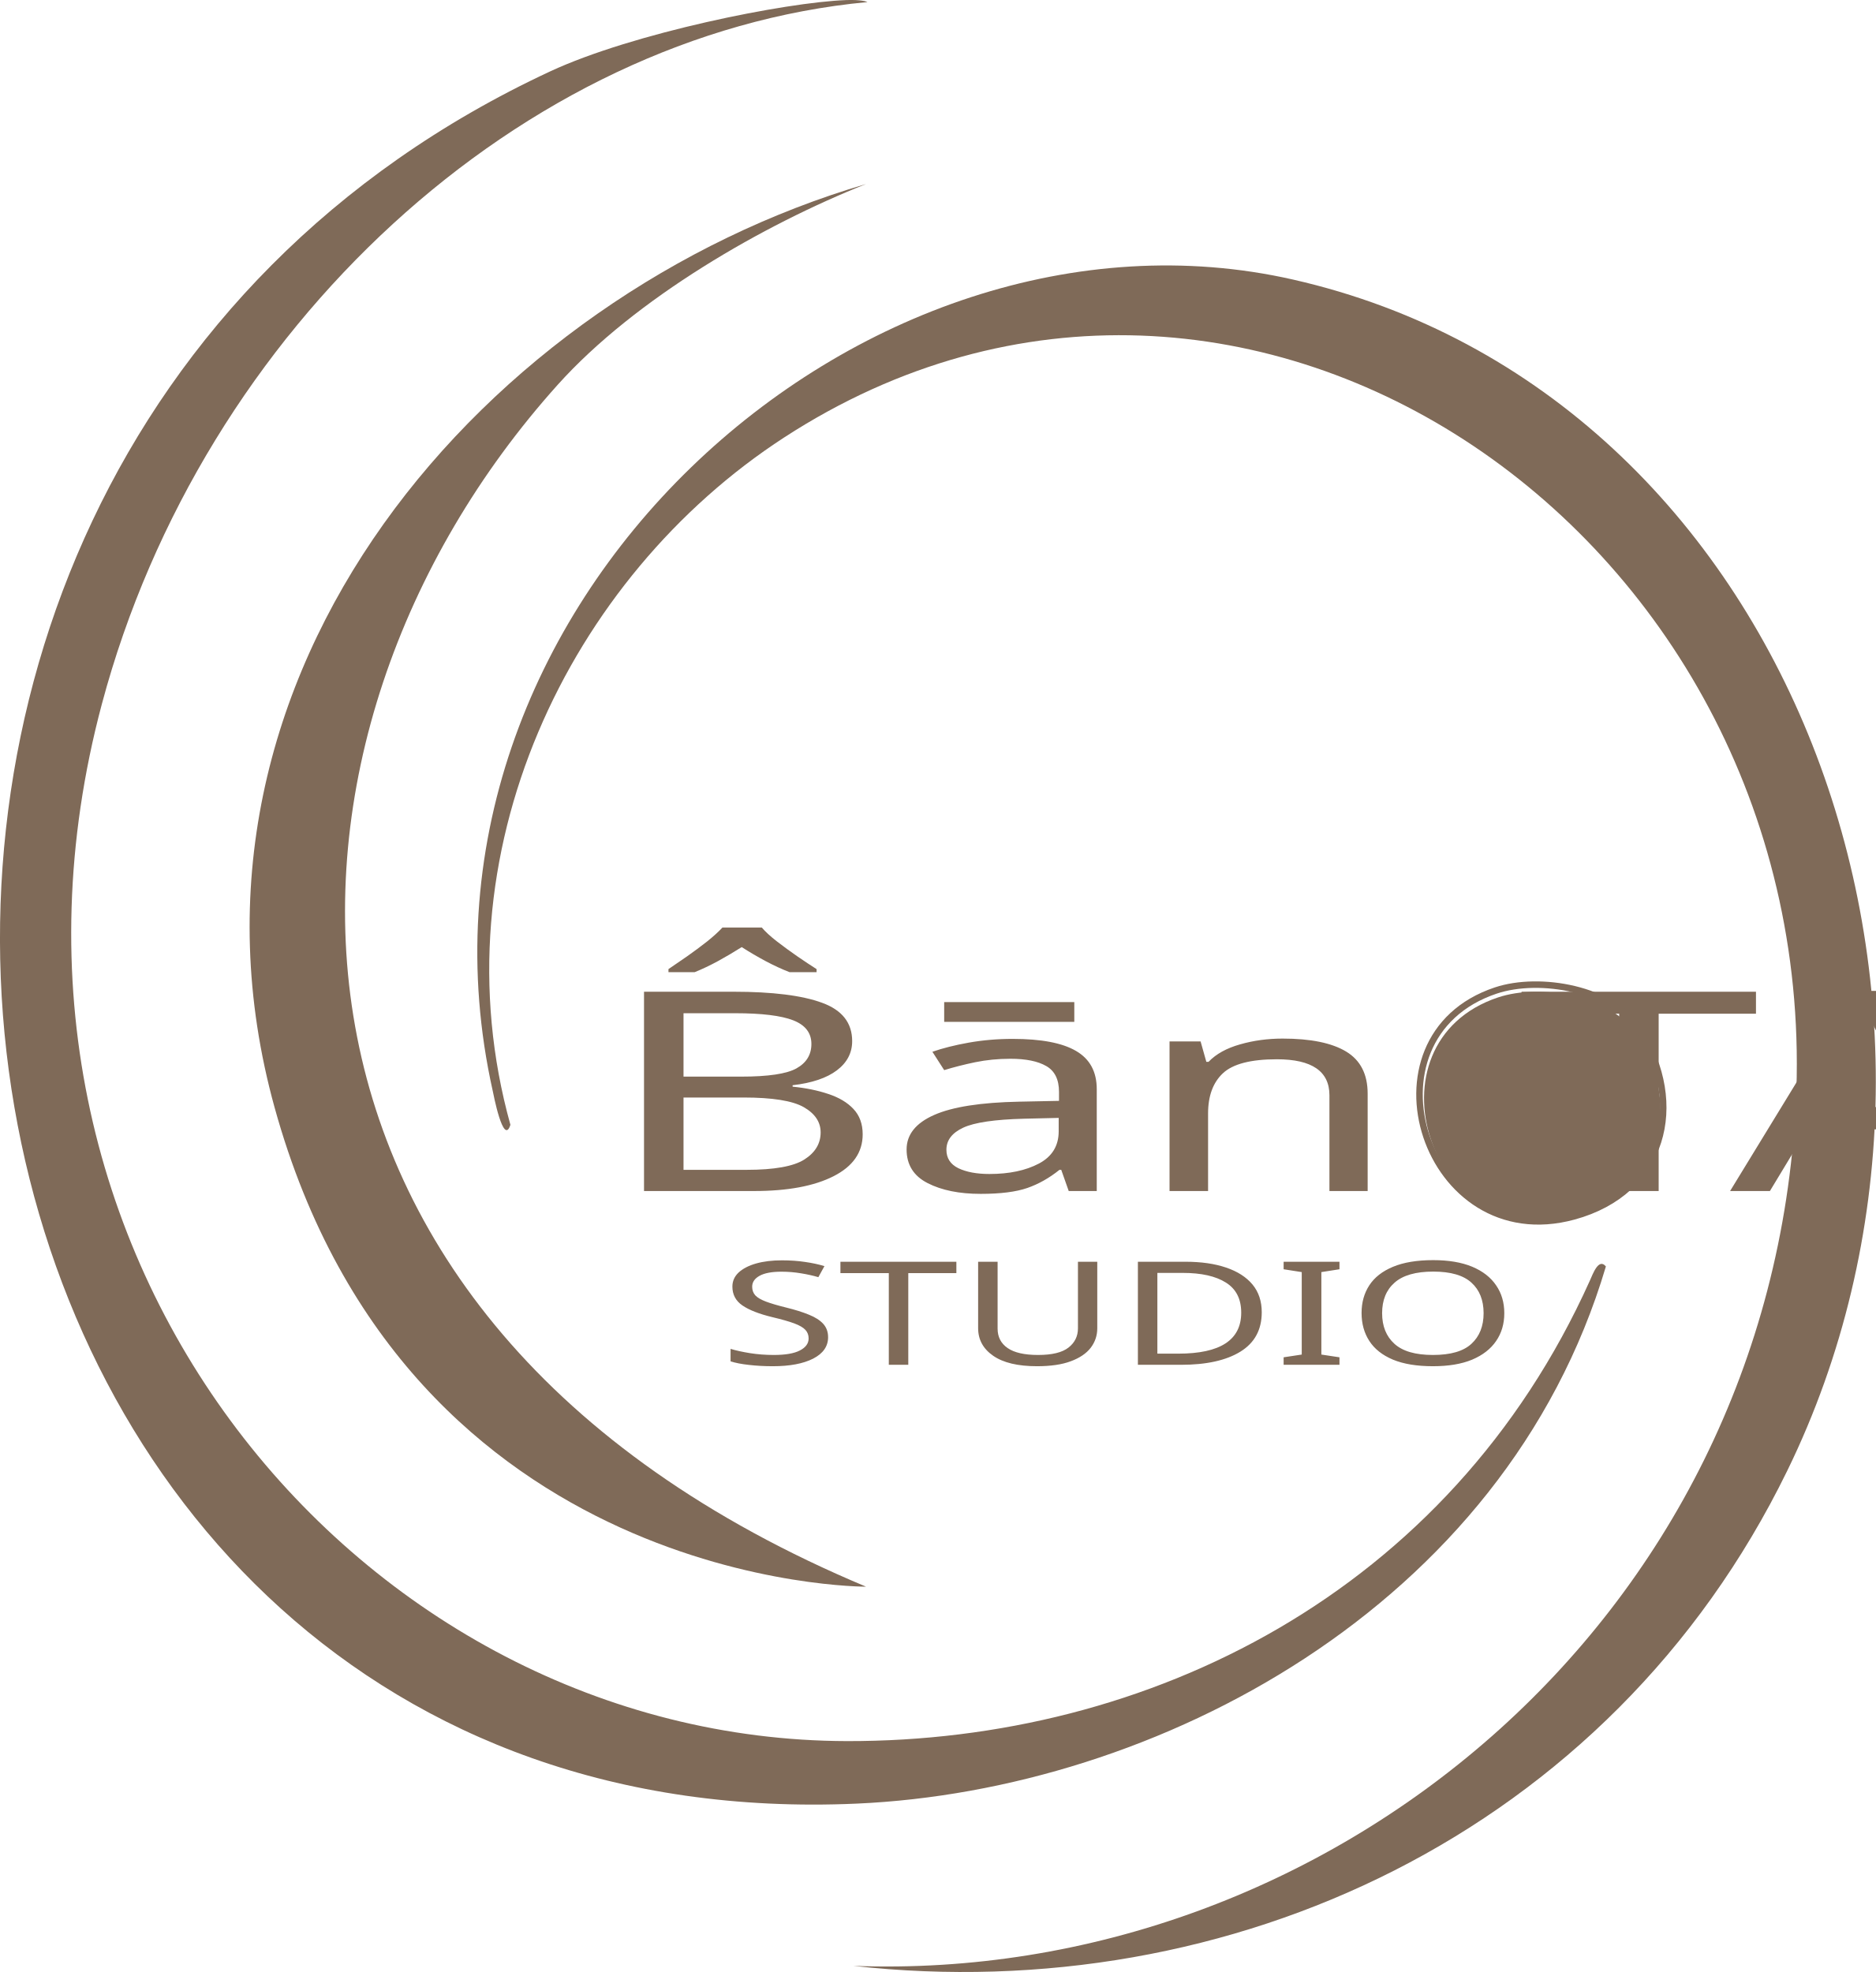
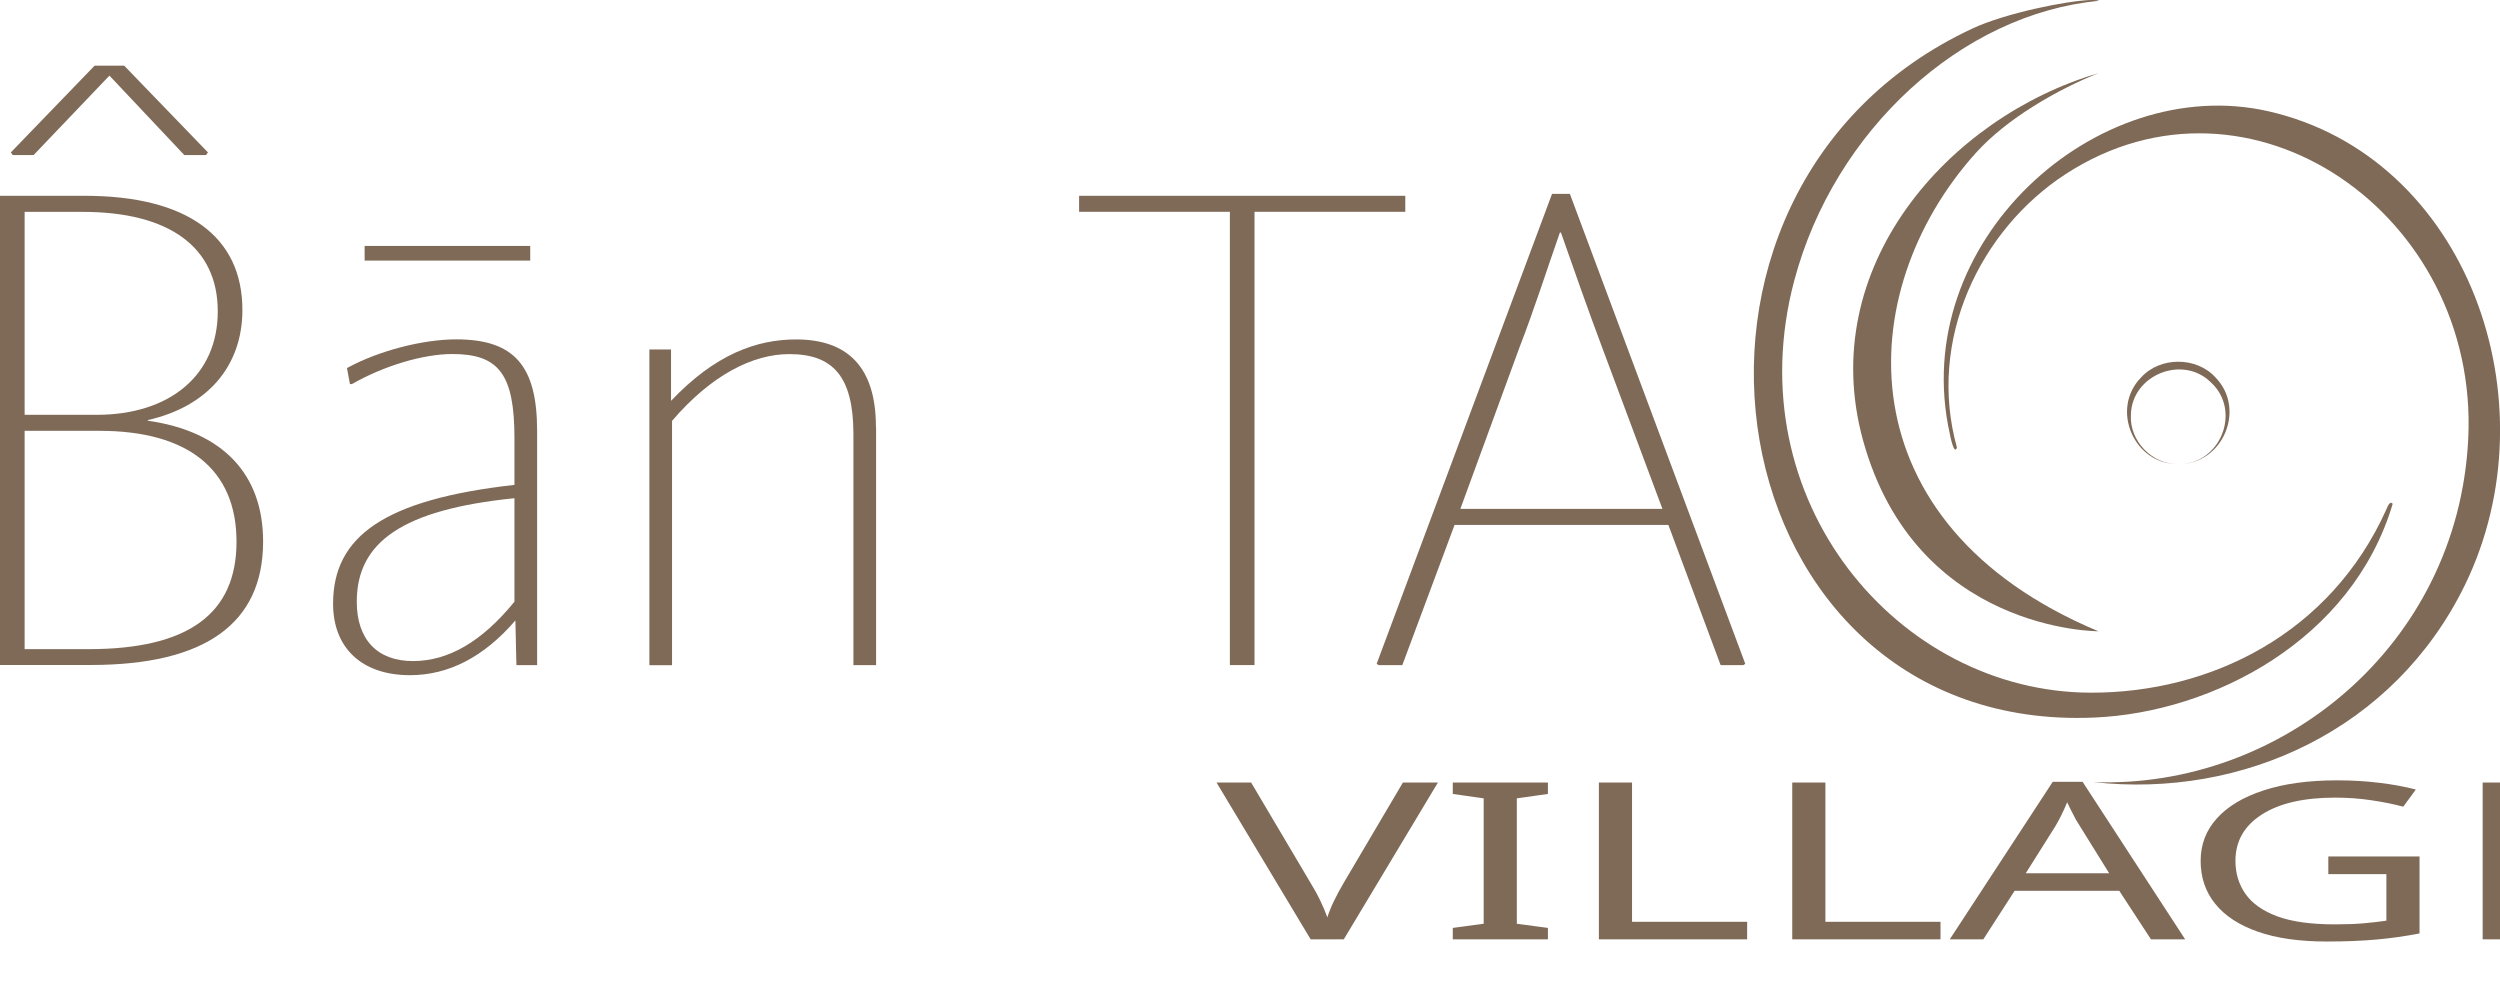
- <svg xmlns="http://www.w3.org/2000/svg" id="Layer_2" data-name="Layer 2" viewBox="0 0 288.94 303.79">
+ <svg xmlns="http://www.w3.org/2000/svg" id="Layer_2" data-name="Layer 2" viewBox="0 0 318.69 126.91">
  <g id="Layer_1-2" data-name="Layer 1">
+     <text transform="translate(155.08 119.74) scale(1.68 1)" style="fill: #7f6a58; font-family: ApparatExtraCond-Thin, ApparatExtraCond; font-size: 28px; font-weight: 200;">
+       <tspan x="0" y="0">VILLAGE</tspan>
+     </text>
    <g>
-       <path d="M131.48,302.85c57.79,6.43,116.46-20.24,143.82-76.29,34.7-71.07.97-165.97-76.12-183.49-66.43-15.1-139.89,50.71-123.28,125,.07.31,1.64,8.62,2.72,5.21-11.6-41.65,8.95-84.31,42.17-105.89,71.05-46.15,160.14,15.46,155.83,102.58-3.96,80.16-72.58,135.56-145.08,132.88h-.05" style="fill: #7f6a58;" />
-       <path d="M133.61.32C80.47,5.3,31.19,50.39,15.69,108.46c-22.74,85.2,40.08,159.6,114.78,159.76,46.31.09,92.76-22.74,114.43-70.96.44-.97,1.34-3.54,2.46-2.16-15.63,52.64-69.46,80.71-115.39,82.75C-15.71,284.42-50.63,74.03,84.74,11,97.45,5.08,121.01.35,130.35.01c2.25-.08,3.13.22,3.25.31Z" style="fill: #7f6a58;" />
-       <path d="M133.4,244.43C34.54,203.04,37.51,113.14,85.91,59.27c12.01-13.37,31.76-24.67,47.49-30.92h0C75.27,45.41,23.75,103.49,42.29,170.59c20.51,74.17,91.11,73.84,91.11,73.84" style="fill: #7f6a58;" />
-       <text transform="translate(110.82 210.25) scale(1.5 1)" style="fill: #7f6a58; font-family: ApparatExtraCond-Hairline, 'ApparatExtraCond Hairline'; font-size: 22.23px; font-weight: 100;">
-         <tspan x="0" y="0">STUDIO</tspan>
-       </text>
-       <text transform="translate(92.65 183.48) scale(1.57 1)" style="fill: #7f6a58; font-family: ApparatExtraCond-Thin, ApparatExtraCond; font-size: 43px; font-weight: 200;">
-         <tspan x="0" y="0">B̂ān TA</tspan>
-       </text>
-       <path d="M252.47,158.61c7.29,11.49,3.84,24.99-10.05,28.78-22.87,6.24-33.69-27.57-12.02-34.8,6.79-2.27,18.08-.27,22.07,6.02" style="fill: none; stroke: #7f6a58; stroke-miterlimit: 10;" />
-       <path d="M252.17,159.49c7.07,11.15,3.73,24.25-9.75,27.93-22.2,6.06-32.7-26.75-11.66-33.77,6.59-2.2,17.54-.26,21.42,5.84" style="fill: #7f6a58;" />
+       <path d="M266.86,99.7c19.02,2.12,38.34-6.66,47.35-25.11,11.42-23.4.32-54.64-25.06-60.41-21.87-4.97-46.05,16.69-40.59,41.15.02.1.54,2.84.9,1.71-3.82-13.71,2.94-27.75,13.88-34.86,23.39-15.19,52.72,5.09,51.3,33.77-1.3,26.39-23.89,44.63-47.76,43.75h-.02" style="fill: #7f6a58;" />
+       <path d="M267.56.11c-17.49,1.64-33.72,16.49-38.82,35.6-7.49,28.05,13.2,52.54,37.79,52.59,15.25.03,30.54-7.49,37.67-23.36.14-.32.44-1.17.81-.71-5.15,17.33-22.87,26.57-37.99,27.24-48.62,2.16-60.12-67.1-15.55-87.85,4.19-1.95,11.94-3.51,15.02-3.62.74-.03,1.03.07,1.07.1Z" style="fill: #7f6a58;" />
+       <path d="M267.49,80.47c-32.55-13.62-31.57-43.22-15.63-60.96,3.95-4.4,10.46-8.12,15.64-10.18h0c-19.14,5.62-36.1,24.74-30,46.83,6.75,24.42,29.99,24.31,29.99,24.31" style="fill: #7f6a58;" />
    </g>
+     <g>
+       <path d="M0,84.79V24.96h10.8c13.07,0,20.1,5.19,20.1,14.55,0,7.23-4.52,12.34-12.06,14.04v.08c9.55,1.36,14.7,6.81,14.7,15.4,0,10.47-7.41,15.74-21.98,15.74H0ZM3.14,52.88h9.17c9.3,0,15.45-5.02,15.45-13.19s-6.16-12.68-17.21-12.68H3.14v25.87ZM3.14,82.75h8.17c12.69,0,18.84-4.51,18.84-13.7s-6.16-14.13-17.46-14.13H3.14v27.83Z" style="fill: #7f6a58;" />
+       <path d="M1.63,19.77l-.25-.34,10.68-11.06h3.77l10.68,11.06-.25.34h-2.76l-9.55-10.13-9.67,10.13H1.63Z" style="fill: #7f6a58;" />
+       <path d="M42.46,76.96c0-8.6,6.53-13.28,23.12-15.15v-5.96c0-8.17-2.01-10.72-7.91-10.72-3.77,0-8.79,1.53-12.81,3.83h-.25l-.38-2.04c4.02-2.21,9.67-3.66,13.94-3.66,7.41,0,10.3,3.4,10.3,11.66v29.87h-2.64l-.13-5.7c-4.02,4.68-8.54,6.98-13.44,6.98-6.16,0-9.8-3.49-9.8-9.11ZM65.58,76.7v-13.19c-14.32,1.45-20.1,5.62-20.1,13.19,0,4.85,2.64,7.57,7.16,7.57s8.79-2.47,12.94-7.57ZM46.48,33.22v-1.87h21.11v1.87h-21.11Z" style="fill: #7f6a58;" />
+       <path d="M111.68,54.41v30.38h-2.89v-29.44c0-7.4-2.64-10.21-8.17-10.21-4.65,0-9.92,2.64-14.95,8.51v31.15h-2.89v-40.25h2.76v6.55c5.65-5.96,10.93-7.83,15.95-7.83,6.53,0,10.17,3.49,10.17,11.15Z" style="fill: #7f6a58;" />
+       <path d="M179.14,24.96v2.04h-19.22v57.78h-3.14V27h-19.22v-2.04h41.58Z" style="fill: #7f6a58;" />
+       <path d="M200.12,24.71l22.36,59.91-.25.17h-2.89l-6.66-17.87h-27.26l-6.66,17.87h-3.02l-.25-.17,22.36-59.91h2.26ZM186.17,64.87h25.75l-7.66-20.51c-1.88-5.02-3.52-9.7-5.28-14.72h-.13c-1.76,5.02-3.27,9.79-5.15,14.64l-7.54,20.59Z" style="fill: #7f6a58;" />
+     </g>
+     <path d="M277.68,59.16c5.4.08,8.11-6.83,4.14-10.43-3.59-3.55-10.08-.93-10.18,4.14-.21,3.3,2.69,6.36,6.04,6.29h0ZM277.68,59.16c-5.62.09-8.71-6.97-4.75-11.04,2.43-2.68,7.07-2.68,9.5,0,3.95,4.07.87,11.13-4.75,11.04h0Z" style="fill: #7f6a58;" />
  </g>
</svg>
